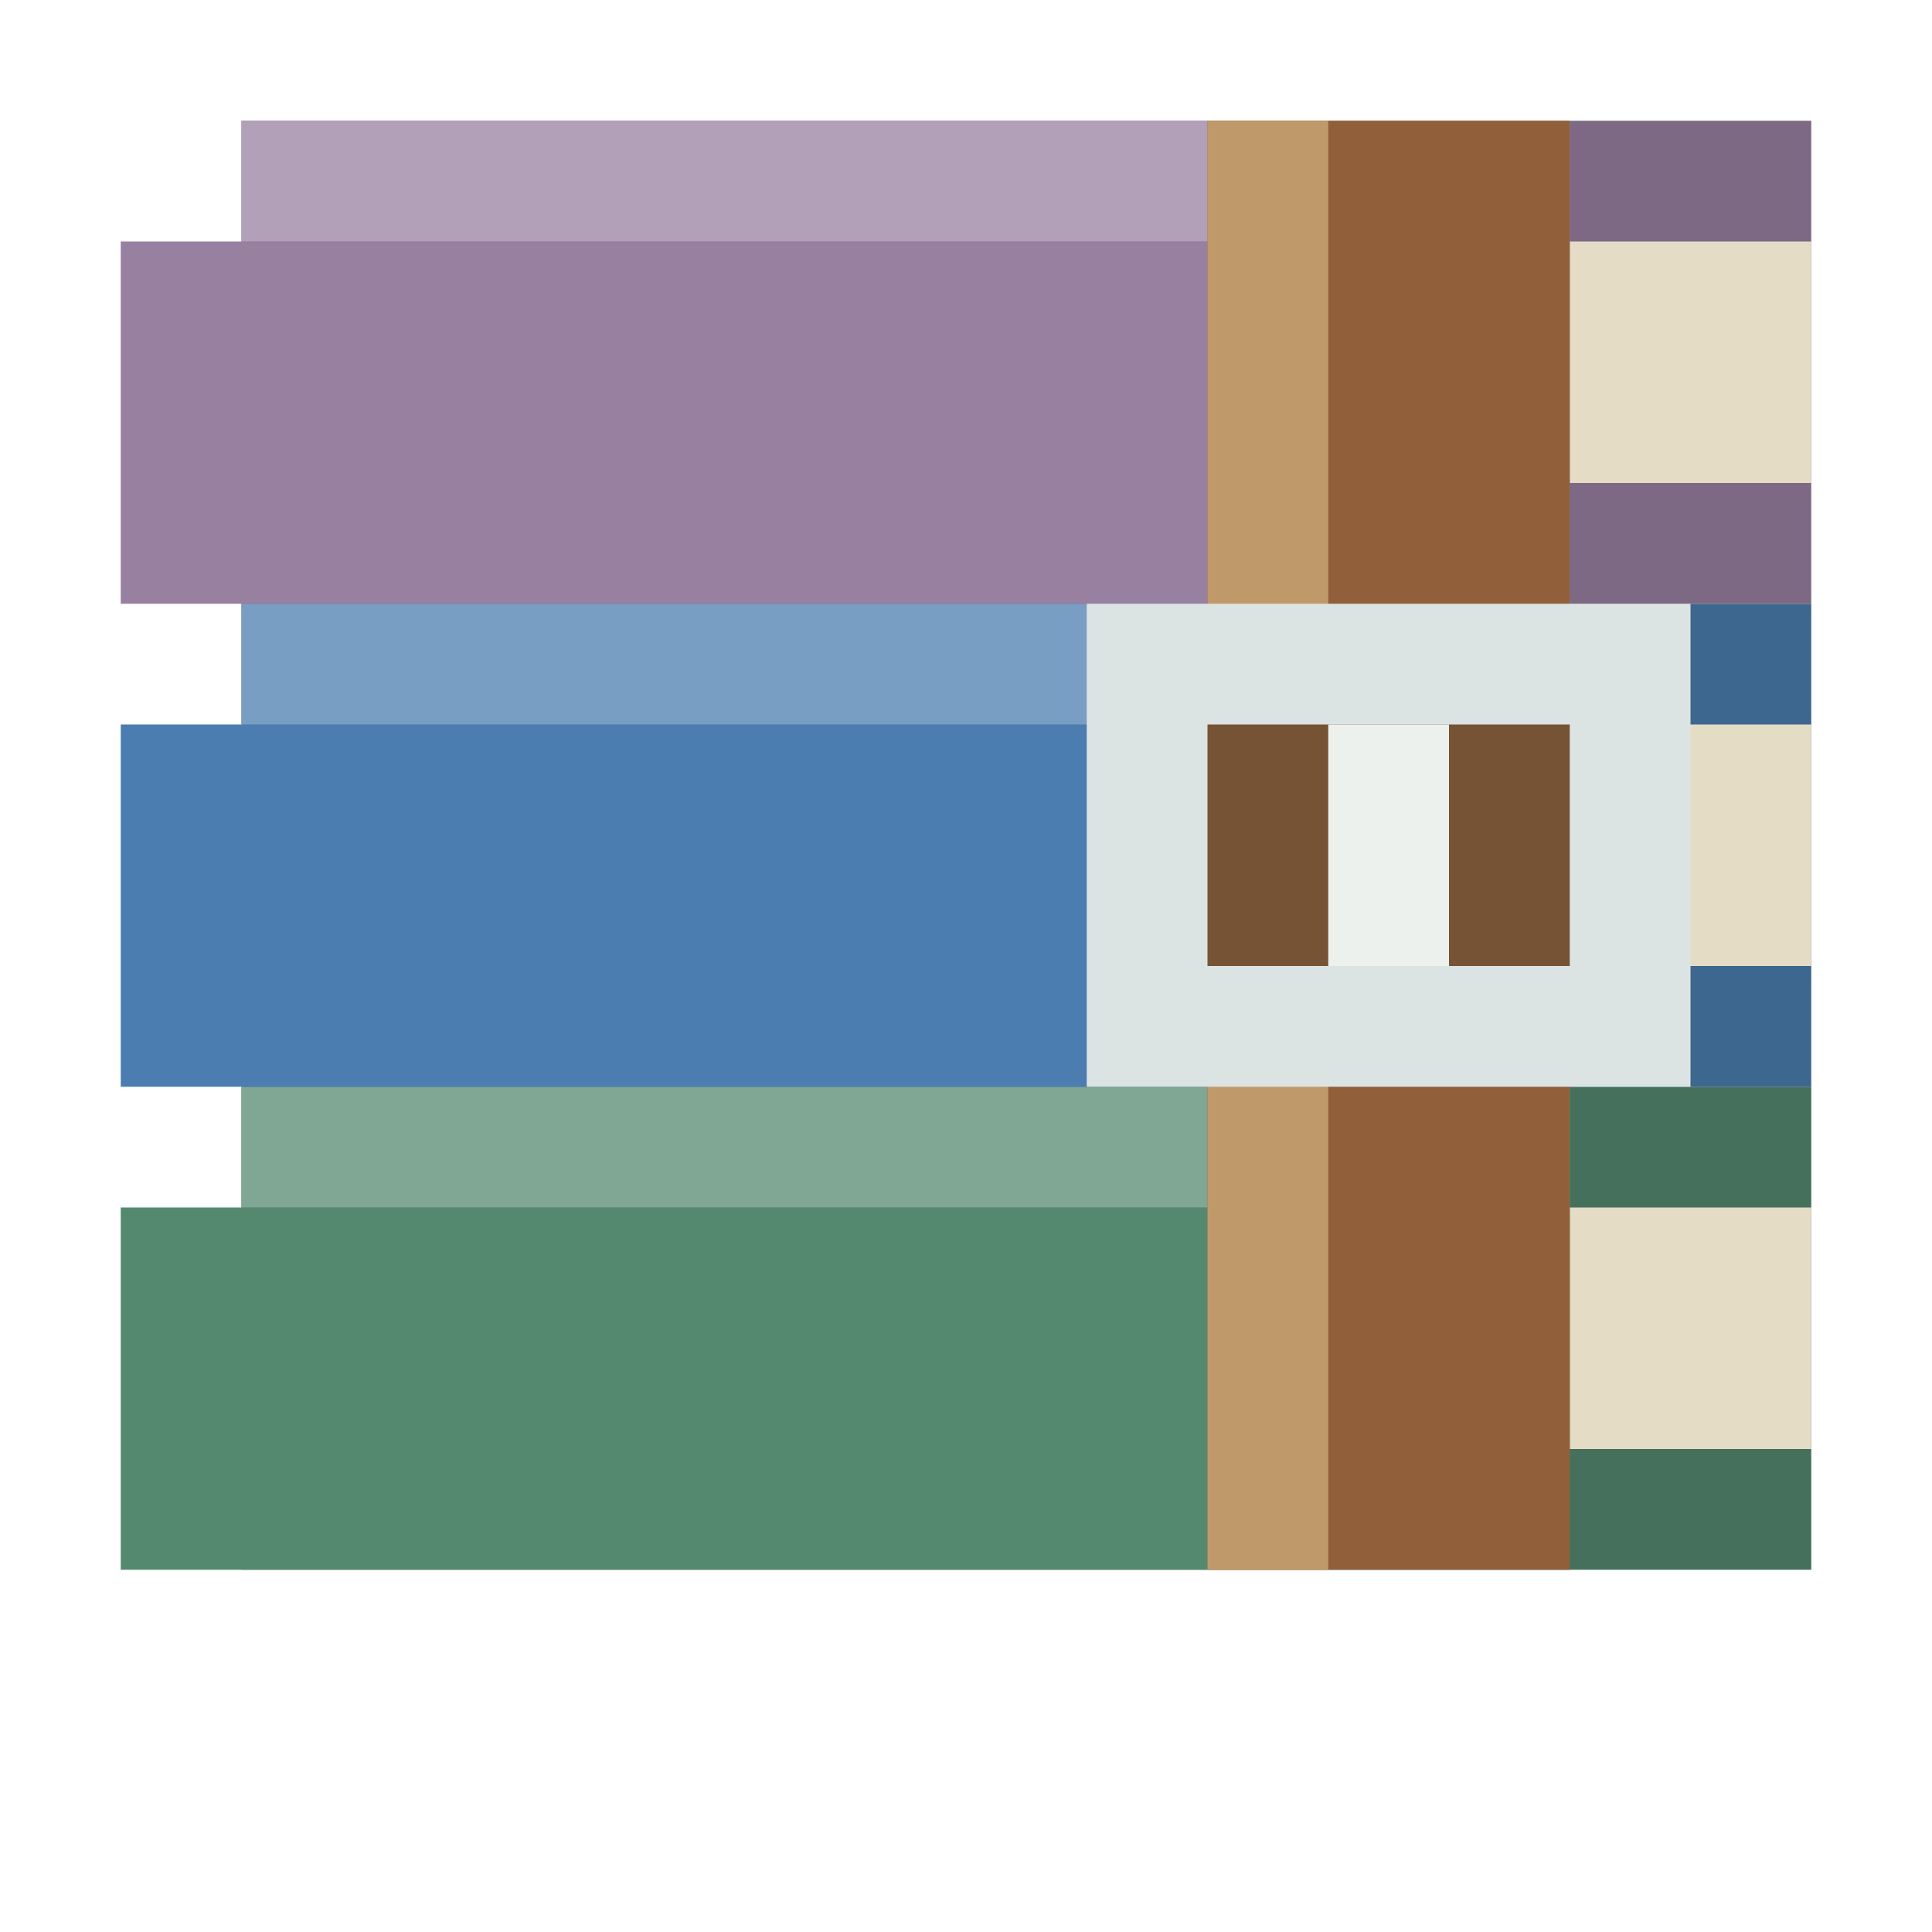
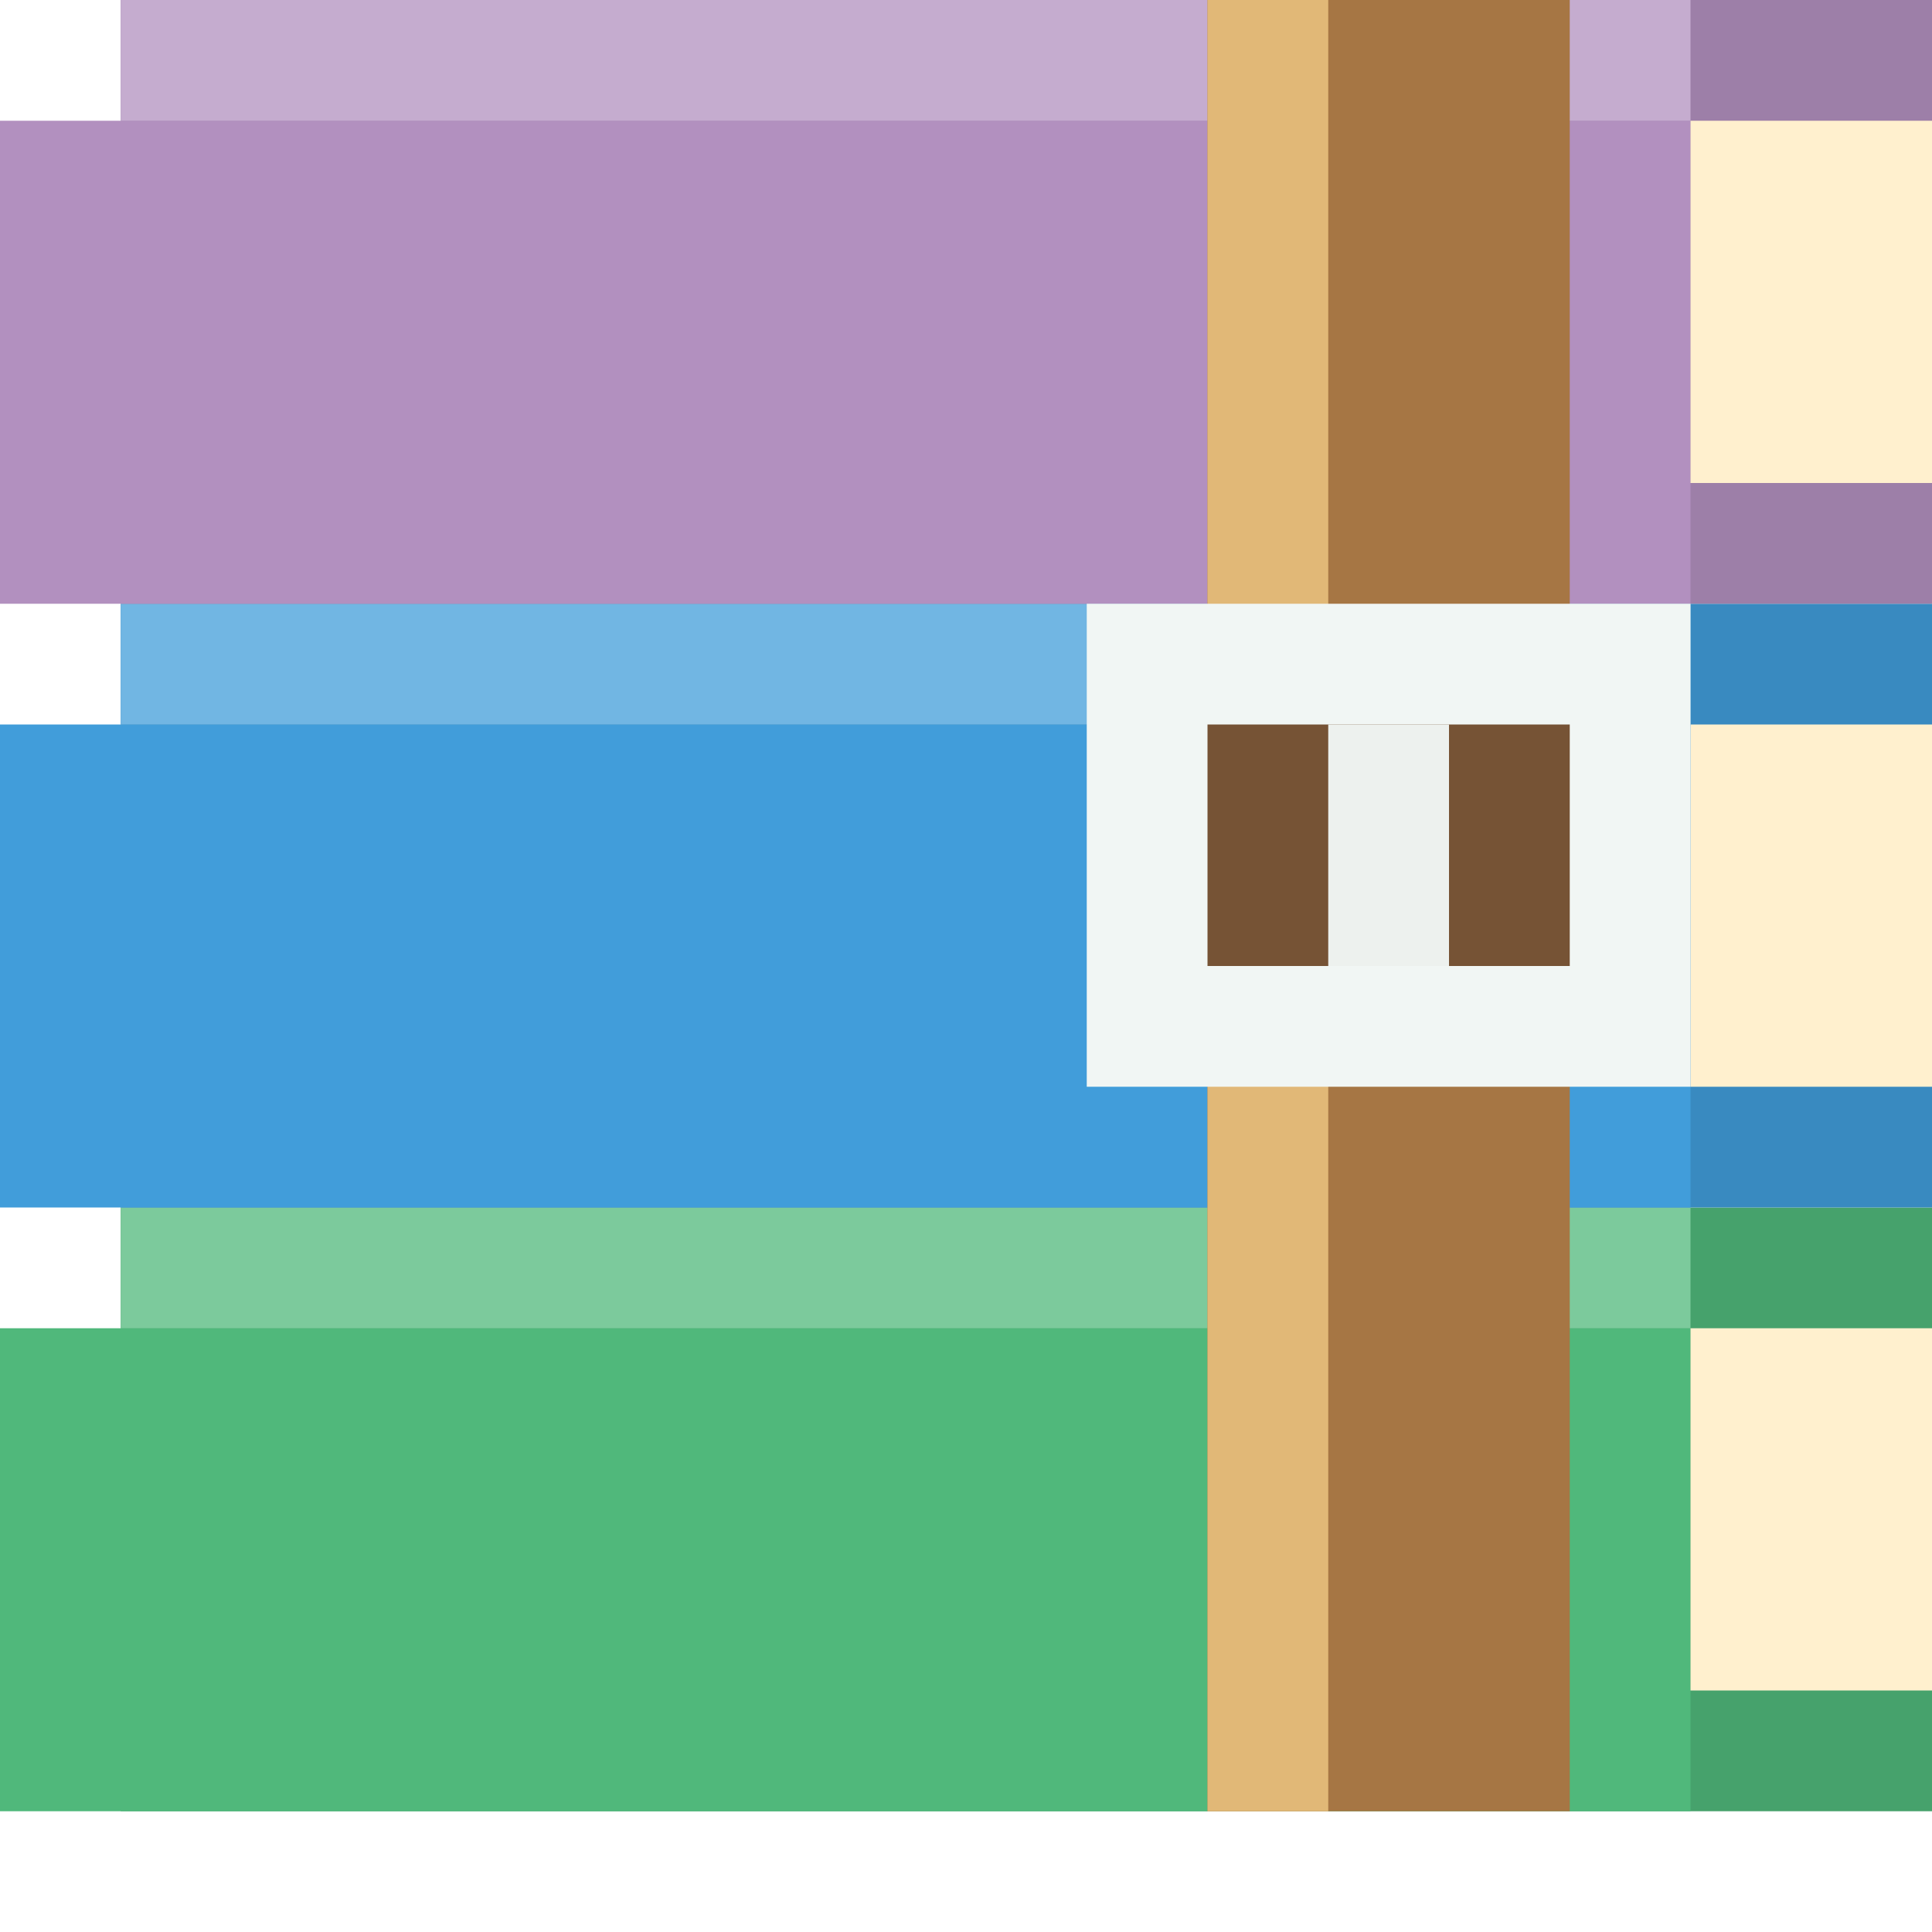
<svg xmlns="http://www.w3.org/2000/svg" width="16" height="16" viewBox="0 0 16 16">
  <defs />
-   <path fill="#45705b" stroke="none" d="M 2 9 L 15 9 L 15 13 L 2 13 Z" />
-   <path fill="#54896f" stroke="none" d="M 1 10 L 13 10 L 13 13 L 1 13 Z" />
-   <path fill="#7fa793" stroke="none" d="M 2 9 L 13 9 L 13 10 L 2 10 Z" />
-   <path fill="#e4dcc5" stroke="none" d="M 13 10 L 15 10 L 15 12 L 13 12 Z" />
-   <path fill="#3e6790" stroke="none" d="M 2 5 L 15 5 L 15 9 L 2 9 Z" />
-   <path fill="#4c7db0" stroke="none" d="M 1 6 L 13 6 L 13 9 L 1 9 Z" />
-   <path fill="#799ec4" stroke="none" d="M 2 5 L 13 5 L 13 6 L 2 6 Z" />
-   <path fill="#e4dcc5" stroke="none" d="M 13 6 L 15 6 L 15 8 L 13 8 Z" />
-   <path fill="#7d6984" stroke="none" d="M 2 1 L 15 1 L 15 5 L 2 5 Z" />
-   <path fill="#9880a1" stroke="none" d="M 1 2 L 13 2 L 13 5 L 1 5 Z" />
-   <path fill="#b2a0b9" stroke="none" d="M 2 1 L 13 1 L 13 2 L 2 2 Z" />
-   <path fill="#e4dcc5" stroke="none" d="M 13 2 L 15 2 L 15 4 L 13 4 Z" />
-   <path fill="#91603b" stroke="none" d="M 10 1 L 13 1 L 13 13 L 10 13 Z" />
-   <path fill="#c0996a" stroke="none" d="M 10 1 L 11 1 L 11 13 L 10 13 Z" />
-   <path fill="#dce3e3" stroke="none" d="M 9 5 L 14 5 L 14 9 L 9 9 Z" />
+   <path fill="#46a26c" stroke="none" d="M 1 10 L 16 10 L 16 15 L 1 15 Z" />
+   <path fill="#50b87b" stroke="none" d="M 0 11 L 14 11 L 14 15 L 0 15 Z" />
+   <path fill="#7cca9c" stroke="none" d="M 1 10 L 14 10 L 14 11 L 1 11 Z" />
+   <path fill="#fff0ce" stroke="none" d="M 14 11 L 16 11 L 16 14 L 14 14 Z" />
+   <path fill="#398ac0" stroke="none" d="M 1 5 L 16 5 L 16 10 L 1 10 Z" />
+   <path fill="#419dda" stroke="none" d="M 0 6 L 14 6 L 14 10 L 0 10 Z" />
+   <path fill="#71b6e3" stroke="none" d="M 1 5 L 14 5 L 14 6 L 1 6 Z" />
+   <path fill="#fff0ce" stroke="none" d="M 14 6 L 16 6 L 16 9 L 14 9 Z" />
+   <path fill="#9d7fa8" stroke="none" d="M 1 0 L 16 0 L 16 5 L 1 5 Z" />
+   <path fill="#b290bf" stroke="none" d="M 0 1 L 14 1 L 14 5 L 0 5 Z" />
+   <path fill="#c5accf" stroke="none" d="M 1 0 L 14 0 L 14 1 L 1 1 Z" />
+   <path fill="#fff0ce" stroke="none" d="M 14 1 L 16 1 L 16 4 L 14 4 Z" />
+   <path fill="#a67644" stroke="none" d="M 10 0 L 13 0 L 13 15 L 10 15 Z" />
+   <path fill="#e1b877" stroke="none" d="M 10 0 L 11 0 L 11 15 L 10 15 Z" />
+   <path fill="#f1f6f4" stroke="none" d="M 9 5 L 14 5 L 14 9 L 9 9 Z" />
  <path fill="#765335" stroke="none" d="M 10 6 L 13 6 L 13 8 L 10 8 Z" />
  <path fill="#edf1ee" stroke="none" d="M 11 6 L 12 6 L 12 8 L 11 8 Z" />
</svg>
